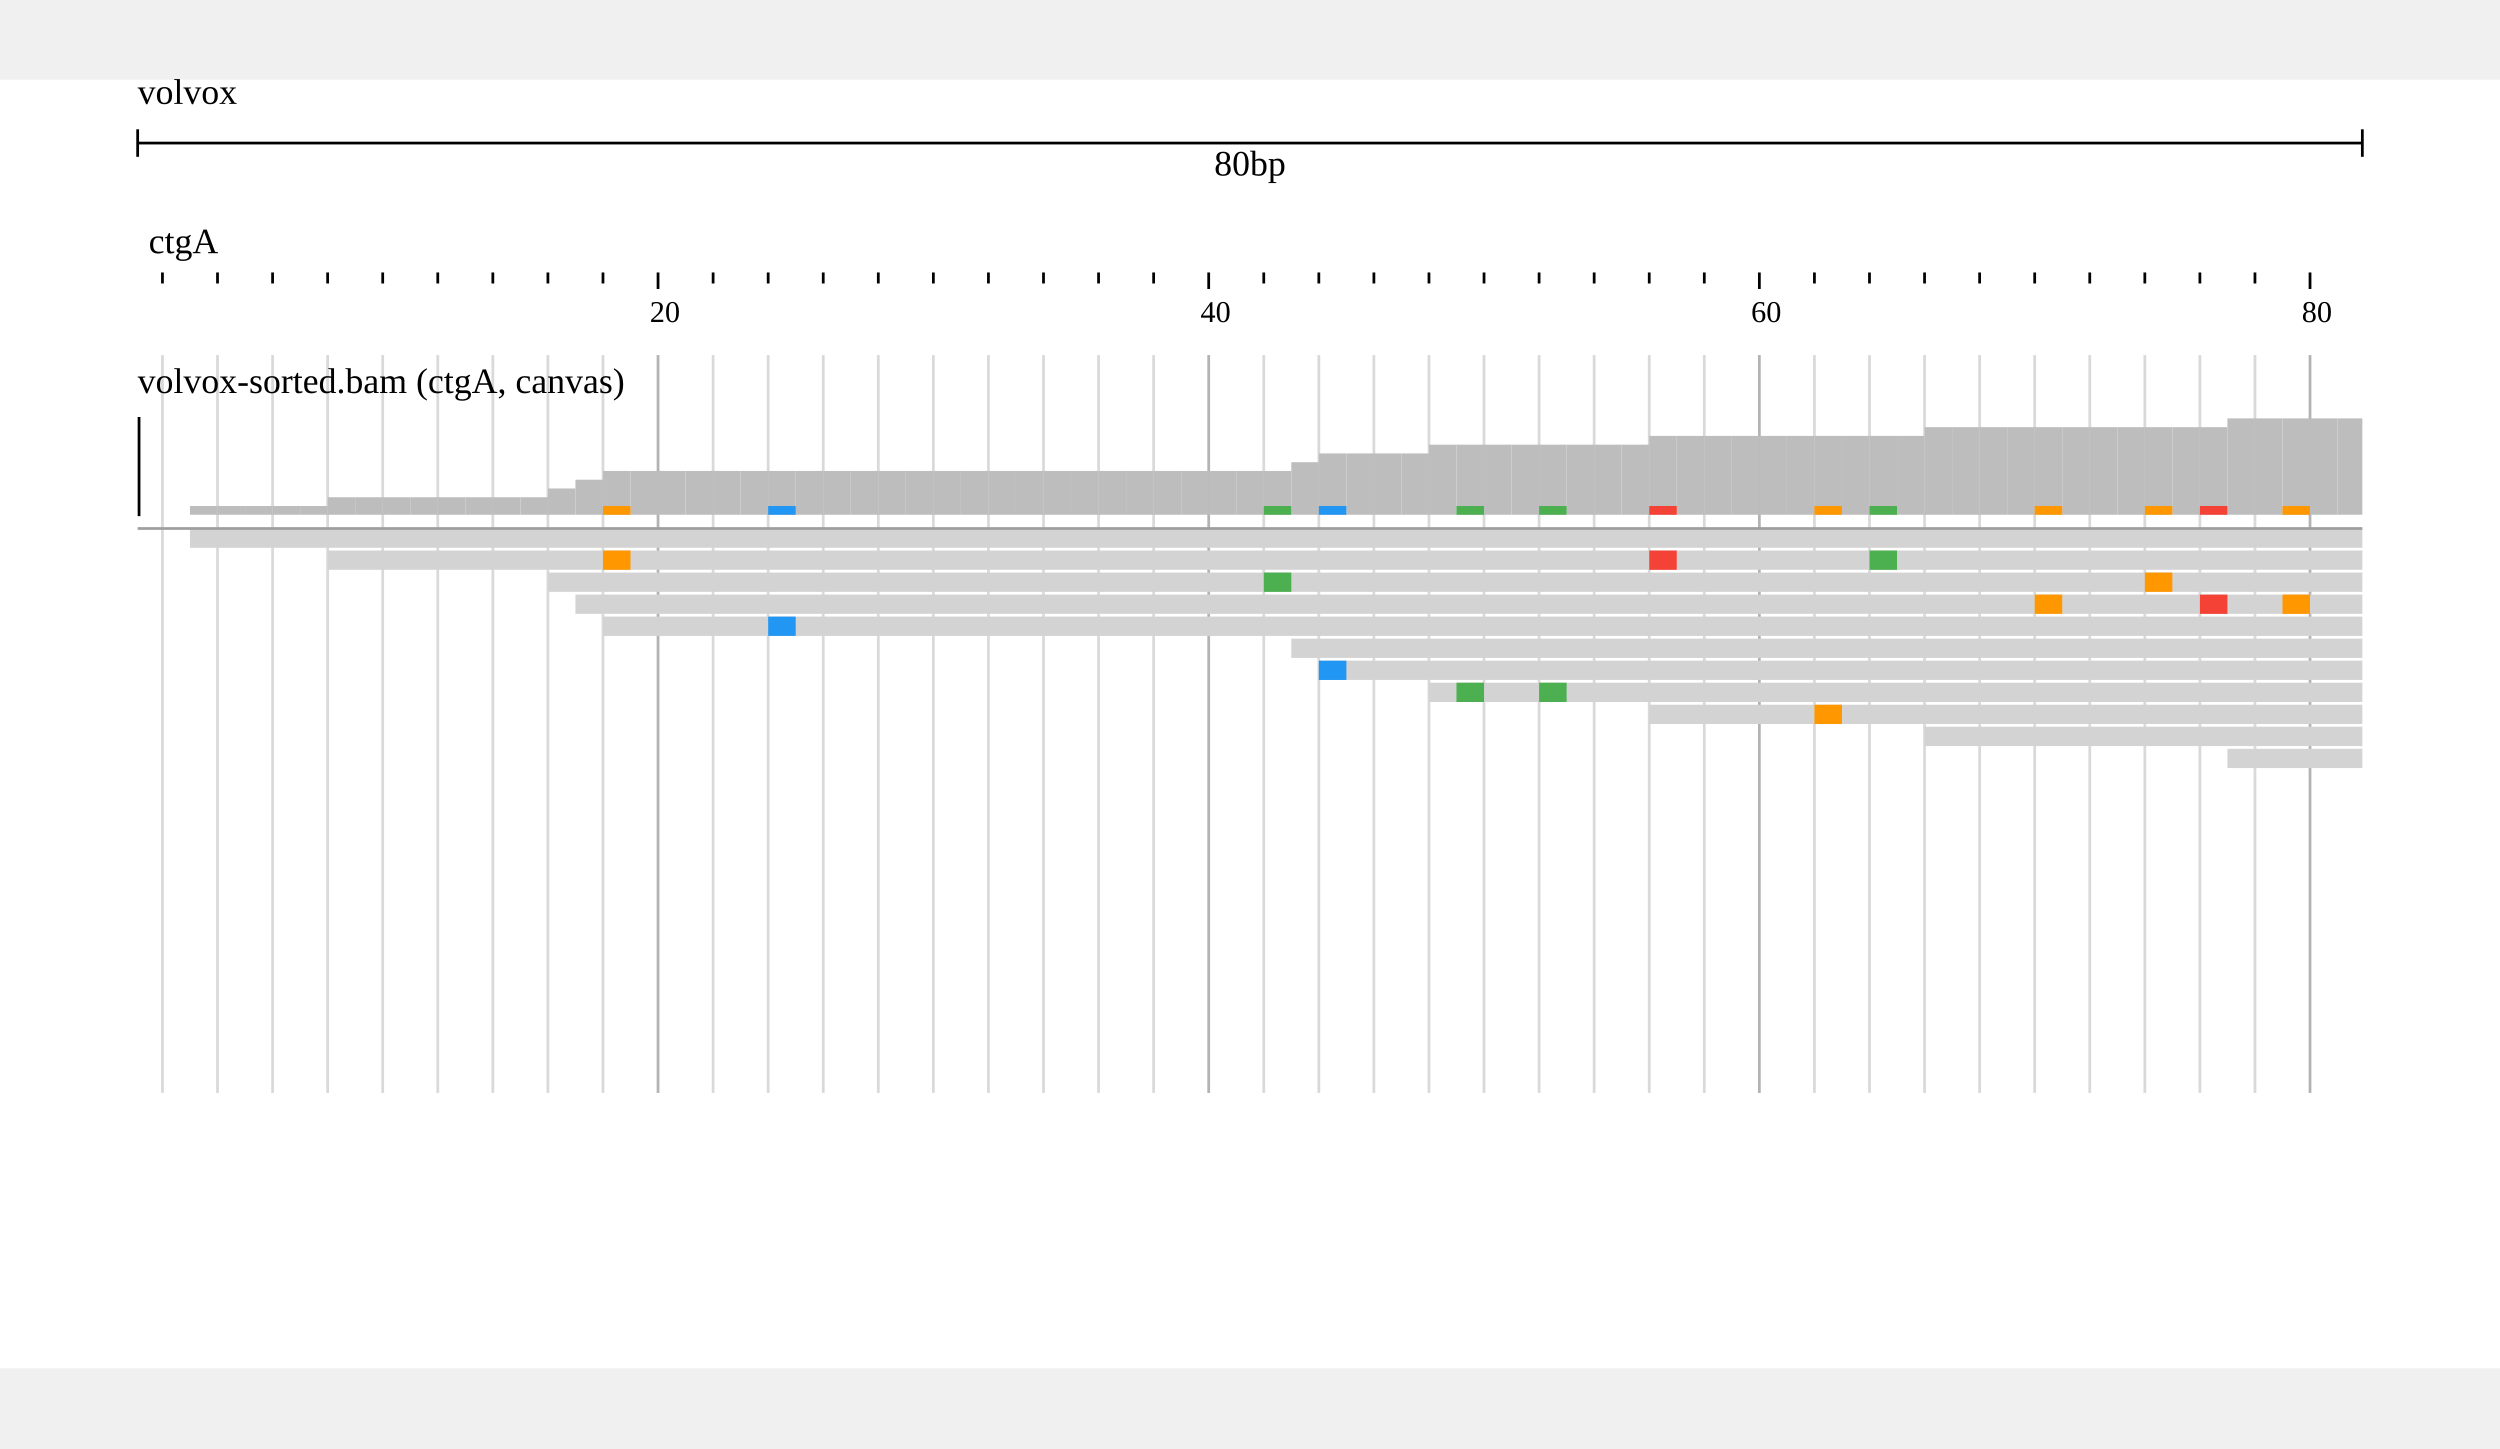
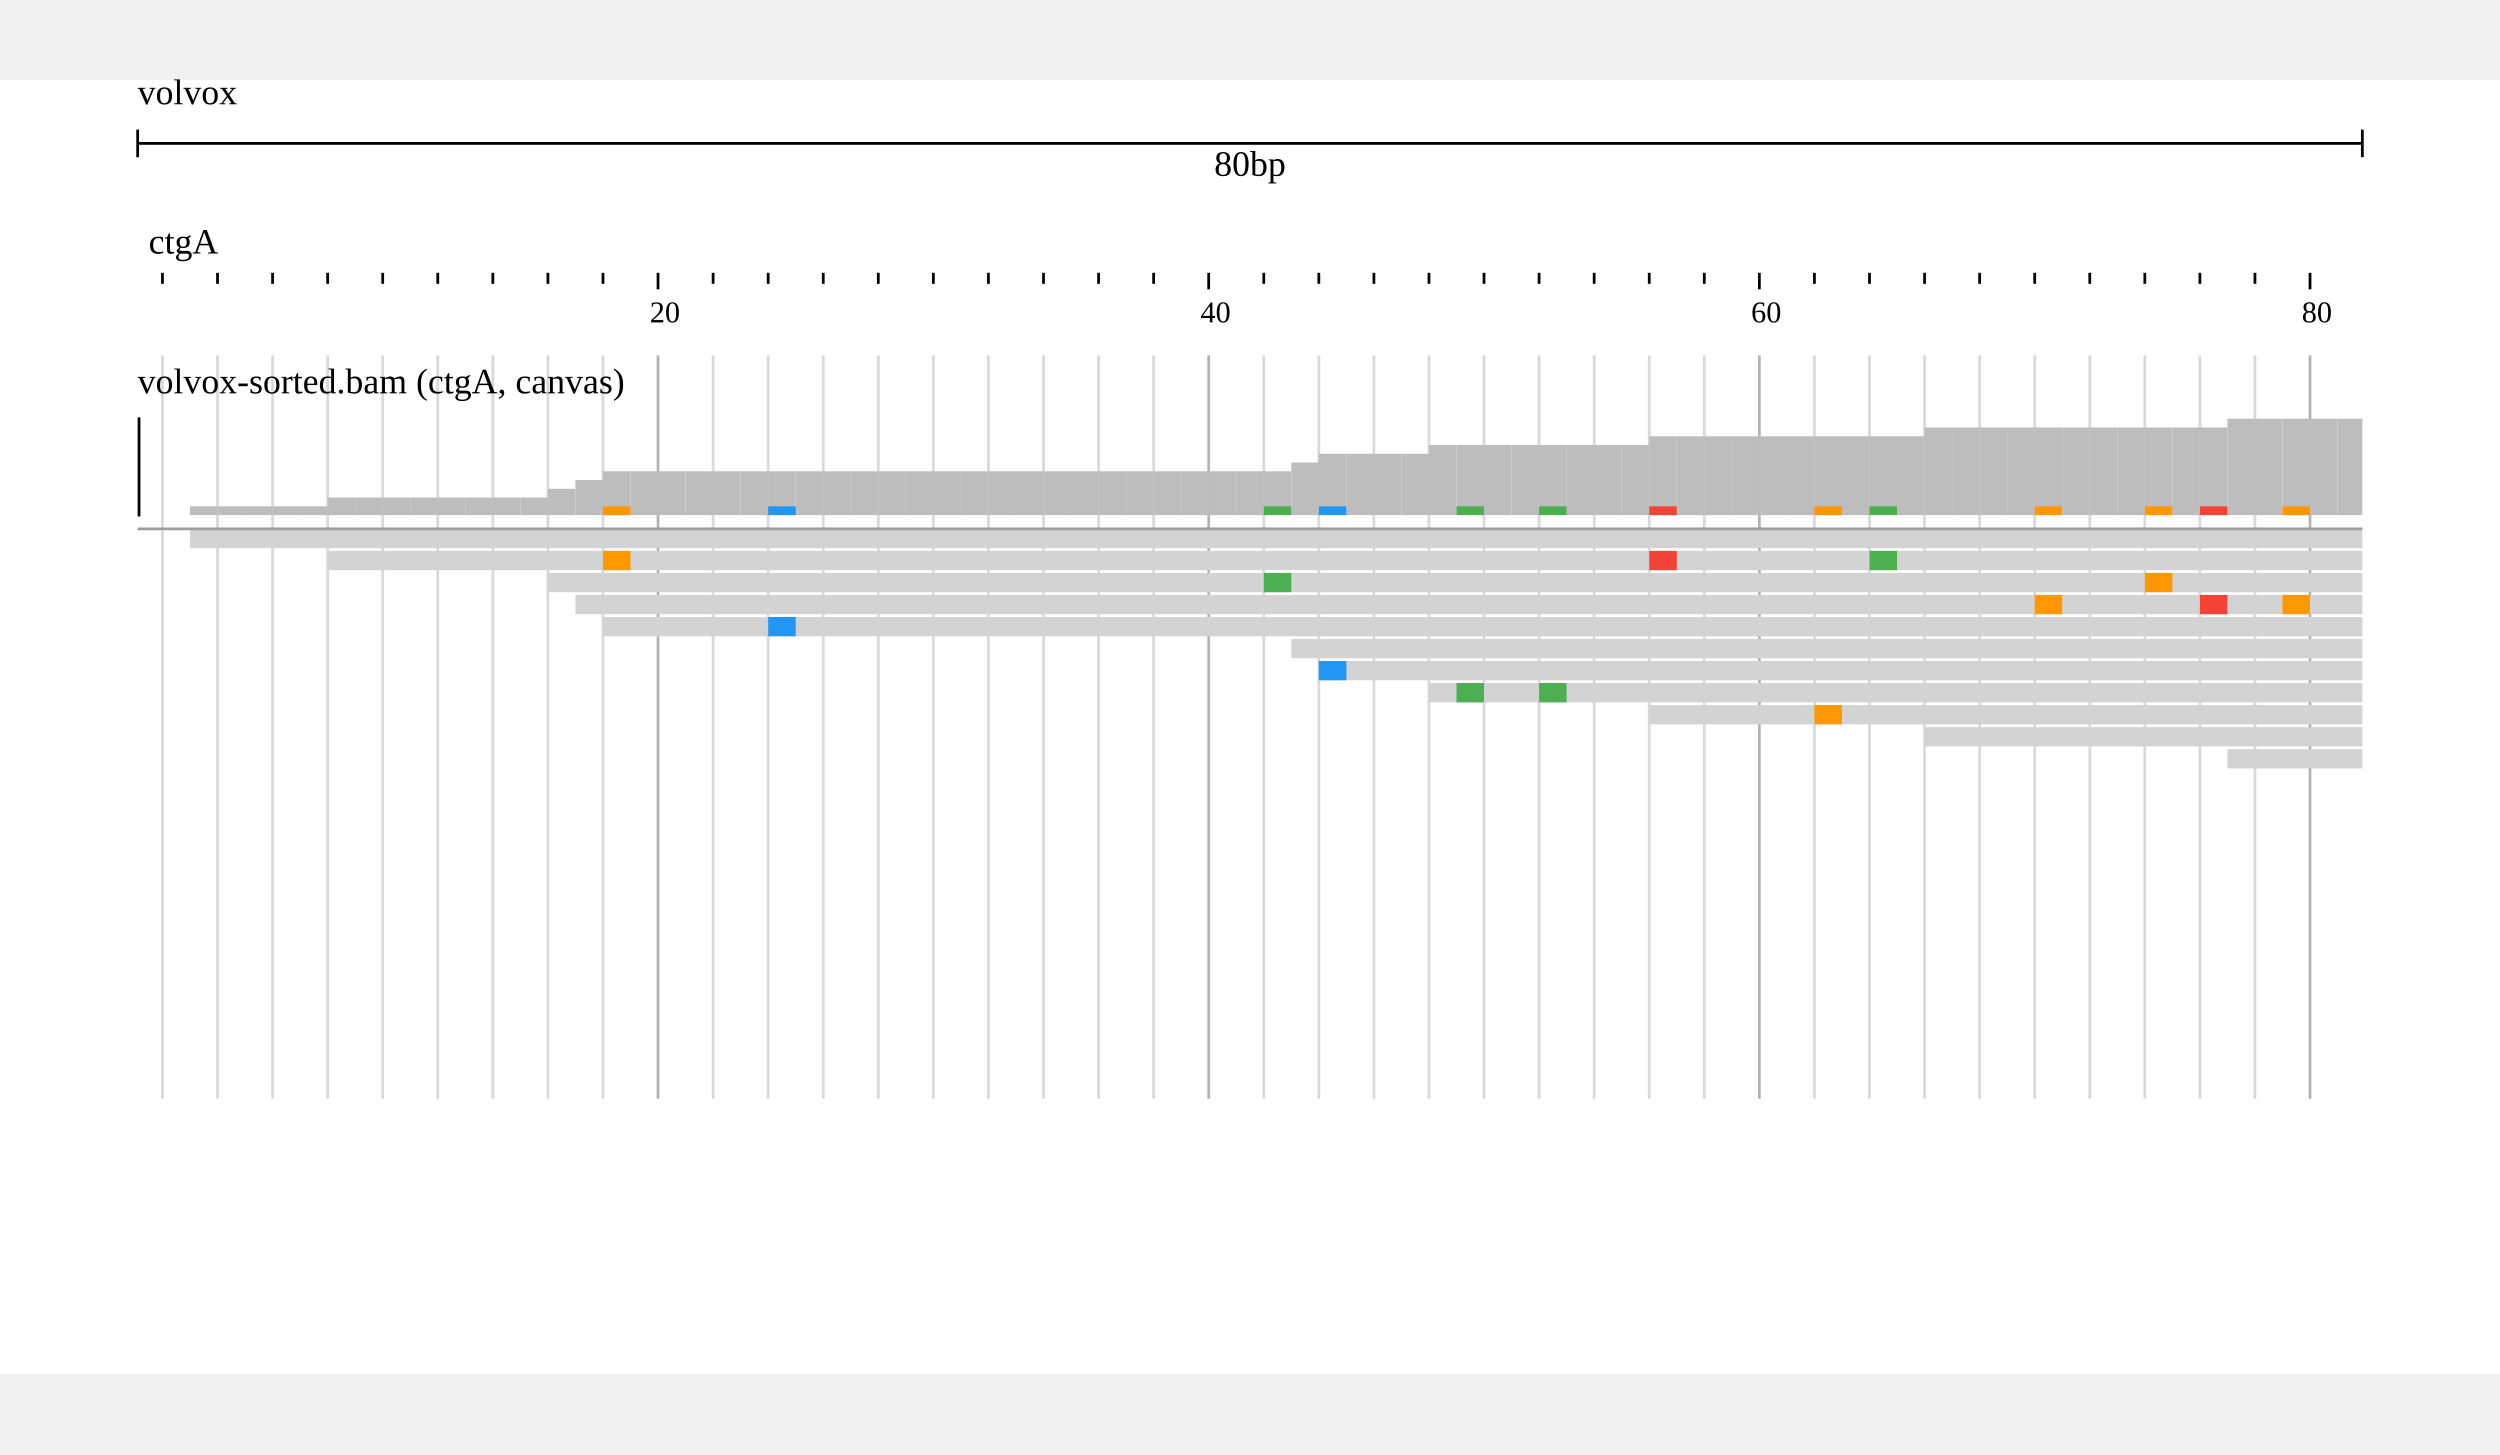
- <svg xmlns="http://www.w3.org/2000/svg" width="808" height="468" viewBox="0,0,908,468">
-   <rect width="908" height="468" fill="#ffffff" />
+ <svg xmlns="http://www.w3.org/2000/svg" width="808" height="470" viewBox="0,0,908,470">
+   <rect width="908" height="470" fill="#ffffff" />
  <g transform="translate(50 0)">
    <g transform="translate(0)">
      <g id="header">
        <text x="0" y="0" dominant-baseline="hanging" font-size="13" fill="#000000">volvox</text>
        <g transform="translate(0 13)">
          <line x1="0" x2="808" y1="10" y2="10" stroke="#000000" />
          <line x1="0" x2="0" y1="5" y2="15" stroke="#000000" />
          <line x1="808" x2="808" y1="5" y2="15" stroke="#000000" />
          <text x="404" y="13" text-anchor="middle" dominant-baseline="hanging" font-size="13" fill="#000000">80bp</text>
        </g>
        <g transform="translate(0 50)">
          <g>
            <defs>
-               <clipPath id="clip-{volvox}ctgA:1.1..80.9-0">
+               <clipPath id="clip-volvox:ctgA:0.1:80.9:0">
                <rect x="0" y="0" width="808" height="100" />
              </clipPath>
            </defs>
            <g transform="translate(0 0)">
-               <g clip-path="url(#clip-{volvox}ctgA:1.1..80.9-0)">
+               <g clip-path="url(#clip-volvox:ctgA:0.1:80.9:0)">
                <text x="4" y="13" font-size="13" fill="#000000">ctgA</text>
                <g transform="translate(0 20)">
                  <line x1="-31" x2="-31" y1="0" y2="4" stroke-width="1" stroke="#000000" />
                  <line x1="-11" x2="-11" y1="0" y2="6" stroke-width="1" stroke="#000000" />
                  <line x1="9" x2="9" y1="0" y2="4" stroke-width="1" stroke="#000000" />
                  <line x1="29" x2="29" y1="0" y2="4" stroke-width="1" stroke="#000000" />
                  <line x1="49" x2="49" y1="0" y2="4" stroke-width="1" stroke="#000000" />
                  <line x1="69" x2="69" y1="0" y2="4" stroke-width="1" stroke="#000000" />
                  <line x1="89" x2="89" y1="0" y2="4" stroke-width="1" stroke="#000000" />
                  <line x1="109" x2="109" y1="0" y2="4" stroke-width="1" stroke="#000000" />
                  <line x1="129" x2="129" y1="0" y2="4" stroke-width="1" stroke="#000000" />
                  <line x1="149" x2="149" y1="0" y2="4" stroke-width="1" stroke="#000000" />
                  <line x1="169" x2="169" y1="0" y2="4" stroke-width="1" stroke="#000000" />
                  <line x1="189" x2="189" y1="0" y2="6" stroke-width="1" stroke="#000000" />
                  <line x1="209" x2="209" y1="0" y2="4" stroke-width="1" stroke="#000000" />
                  <line x1="229" x2="229" y1="0" y2="4" stroke-width="1" stroke="#000000" />
                  <line x1="249" x2="249" y1="0" y2="4" stroke-width="1" stroke="#000000" />
                  <line x1="269" x2="269" y1="0" y2="4" stroke-width="1" stroke="#000000" />
                  <line x1="289" x2="289" y1="0" y2="4" stroke-width="1" stroke="#000000" />
                  <line x1="309" x2="309" y1="0" y2="4" stroke-width="1" stroke="#000000" />
                  <line x1="329" x2="329" y1="0" y2="4" stroke-width="1" stroke="#000000" />
                  <line x1="349" x2="349" y1="0" y2="4" stroke-width="1" stroke="#000000" />
                  <line x1="369" x2="369" y1="0" y2="4" stroke-width="1" stroke="#000000" />
                  <line x1="389" x2="389" y1="0" y2="6" stroke-width="1" stroke="#000000" />
                  <line x1="409" x2="409" y1="0" y2="4" stroke-width="1" stroke="#000000" />
                  <line x1="429" x2="429" y1="0" y2="4" stroke-width="1" stroke="#000000" />
                  <line x1="449" x2="449" y1="0" y2="4" stroke-width="1" stroke="#000000" />
                  <line x1="469" x2="469" y1="0" y2="4" stroke-width="1" stroke="#000000" />
                  <line x1="489" x2="489" y1="0" y2="4" stroke-width="1" stroke="#000000" />
                  <line x1="509" x2="509" y1="0" y2="4" stroke-width="1" stroke="#000000" />
                  <line x1="529" x2="529" y1="0" y2="4" stroke-width="1" stroke="#000000" />
                  <line x1="549" x2="549" y1="0" y2="4" stroke-width="1" stroke="#000000" />
                  <line x1="569" x2="569" y1="0" y2="4" stroke-width="1" stroke="#000000" />
                  <line x1="589" x2="589" y1="0" y2="6" stroke-width="1" stroke="#000000" />
                  <line x1="609" x2="609" y1="0" y2="4" stroke-width="1" stroke="#000000" />
                  <line x1="629" x2="629" y1="0" y2="4" stroke-width="1" stroke="#000000" />
                  <line x1="649" x2="649" y1="0" y2="4" stroke-width="1" stroke="#000000" />
                  <line x1="669" x2="669" y1="0" y2="4" stroke-width="1" stroke="#000000" />
                  <line x1="689" x2="689" y1="0" y2="4" stroke-width="1" stroke="#000000" />
                  <line x1="709" x2="709" y1="0" y2="4" stroke-width="1" stroke="#000000" />
                  <line x1="729" x2="729" y1="0" y2="4" stroke-width="1" stroke="#000000" />
                  <line x1="749" x2="749" y1="0" y2="4" stroke-width="1" stroke="#000000" />
                  <line x1="769" x2="769" y1="0" y2="4" stroke-width="1" stroke="#000000" />
                  <line x1="789" x2="789" y1="0" y2="6" stroke-width="1" stroke="#000000" />
                  <line x1="809" x2="809" y1="0" y2="4" stroke-width="1" stroke="#000000" />
                  <line x1="829" x2="829" y1="0" y2="4" stroke-width="1" stroke="#000000" />
                  <text x="186" y="18" font-size="11" fill="#000000">20</text>
                  <text x="386" y="18" font-size="11" fill="#000000">40</text>
                  <text x="586" y="18" font-size="11" fill="#000000">60</text>
                  <text x="786" y="18" font-size="11" fill="#000000">80</text>
                </g>
              </g>
            </g>
          </g>
        </g>
      </g>
    </g>
    <g transform="translate(0 100)">
      <g>
        <defs>
-           <clipPath id="gridline-clip-{volvox}ctgA:1.1..80.9-0">
-             <rect x="0" y="0" width="808" height="268" />
+           <clipPath id="gridline-clip-volvox:ctgA:0.1:80.9:0">
+             <rect x="0" y="0" width="808" height="270" />
          </clipPath>
        </defs>
-         <g transform="translate(0 0)" clip-path="url(#gridline-clip-{volvox}ctgA:1.1..80.9-0)">
-           <line x1="-31" x2="-31" y1="0" y2="268" stroke-width="1" stroke="#000000" stroke-opacity="0.15" />
-           <line x1="-11" x2="-11" y1="0" y2="268" stroke-width="1" stroke="#000000" stroke-opacity="0.3" />
-           <line x1="9" x2="9" y1="0" y2="268" stroke-width="1" stroke="#000000" stroke-opacity="0.15" />
-           <line x1="29" x2="29" y1="0" y2="268" stroke-width="1" stroke="#000000" stroke-opacity="0.15" />
-           <line x1="49" x2="49" y1="0" y2="268" stroke-width="1" stroke="#000000" stroke-opacity="0.15" />
-           <line x1="69" x2="69" y1="0" y2="268" stroke-width="1" stroke="#000000" stroke-opacity="0.15" />
-           <line x1="89" x2="89" y1="0" y2="268" stroke-width="1" stroke="#000000" stroke-opacity="0.15" />
-           <line x1="109" x2="109" y1="0" y2="268" stroke-width="1" stroke="#000000" stroke-opacity="0.15" />
-           <line x1="129" x2="129" y1="0" y2="268" stroke-width="1" stroke="#000000" stroke-opacity="0.15" />
-           <line x1="149" x2="149" y1="0" y2="268" stroke-width="1" stroke="#000000" stroke-opacity="0.15" />
-           <line x1="169" x2="169" y1="0" y2="268" stroke-width="1" stroke="#000000" stroke-opacity="0.15" />
-           <line x1="189" x2="189" y1="0" y2="268" stroke-width="1" stroke="#000000" stroke-opacity="0.3" />
-           <line x1="209" x2="209" y1="0" y2="268" stroke-width="1" stroke="#000000" stroke-opacity="0.15" />
-           <line x1="229" x2="229" y1="0" y2="268" stroke-width="1" stroke="#000000" stroke-opacity="0.15" />
-           <line x1="249" x2="249" y1="0" y2="268" stroke-width="1" stroke="#000000" stroke-opacity="0.15" />
-           <line x1="269" x2="269" y1="0" y2="268" stroke-width="1" stroke="#000000" stroke-opacity="0.15" />
-           <line x1="289" x2="289" y1="0" y2="268" stroke-width="1" stroke="#000000" stroke-opacity="0.15" />
-           <line x1="309" x2="309" y1="0" y2="268" stroke-width="1" stroke="#000000" stroke-opacity="0.15" />
-           <line x1="329" x2="329" y1="0" y2="268" stroke-width="1" stroke="#000000" stroke-opacity="0.15" />
-           <line x1="349" x2="349" y1="0" y2="268" stroke-width="1" stroke="#000000" stroke-opacity="0.15" />
-           <line x1="369" x2="369" y1="0" y2="268" stroke-width="1" stroke="#000000" stroke-opacity="0.15" />
-           <line x1="389" x2="389" y1="0" y2="268" stroke-width="1" stroke="#000000" stroke-opacity="0.3" />
-           <line x1="409" x2="409" y1="0" y2="268" stroke-width="1" stroke="#000000" stroke-opacity="0.15" />
-           <line x1="429" x2="429" y1="0" y2="268" stroke-width="1" stroke="#000000" stroke-opacity="0.15" />
-           <line x1="449" x2="449" y1="0" y2="268" stroke-width="1" stroke="#000000" stroke-opacity="0.15" />
-           <line x1="469" x2="469" y1="0" y2="268" stroke-width="1" stroke="#000000" stroke-opacity="0.15" />
-           <line x1="489" x2="489" y1="0" y2="268" stroke-width="1" stroke="#000000" stroke-opacity="0.15" />
-           <line x1="509" x2="509" y1="0" y2="268" stroke-width="1" stroke="#000000" stroke-opacity="0.15" />
-           <line x1="529" x2="529" y1="0" y2="268" stroke-width="1" stroke="#000000" stroke-opacity="0.15" />
-           <line x1="549" x2="549" y1="0" y2="268" stroke-width="1" stroke="#000000" stroke-opacity="0.15" />
-           <line x1="569" x2="569" y1="0" y2="268" stroke-width="1" stroke="#000000" stroke-opacity="0.15" />
-           <line x1="589" x2="589" y1="0" y2="268" stroke-width="1" stroke="#000000" stroke-opacity="0.3" />
-           <line x1="609" x2="609" y1="0" y2="268" stroke-width="1" stroke="#000000" stroke-opacity="0.15" />
-           <line x1="629" x2="629" y1="0" y2="268" stroke-width="1" stroke="#000000" stroke-opacity="0.15" />
-           <line x1="649" x2="649" y1="0" y2="268" stroke-width="1" stroke="#000000" stroke-opacity="0.15" />
-           <line x1="669" x2="669" y1="0" y2="268" stroke-width="1" stroke="#000000" stroke-opacity="0.15" />
-           <line x1="689" x2="689" y1="0" y2="268" stroke-width="1" stroke="#000000" stroke-opacity="0.15" />
-           <line x1="709" x2="709" y1="0" y2="268" stroke-width="1" stroke="#000000" stroke-opacity="0.15" />
-           <line x1="729" x2="729" y1="0" y2="268" stroke-width="1" stroke="#000000" stroke-opacity="0.15" />
-           <line x1="749" x2="749" y1="0" y2="268" stroke-width="1" stroke="#000000" stroke-opacity="0.15" />
-           <line x1="769" x2="769" y1="0" y2="268" stroke-width="1" stroke="#000000" stroke-opacity="0.15" />
-           <line x1="789" x2="789" y1="0" y2="268" stroke-width="1" stroke="#000000" stroke-opacity="0.3" />
-           <line x1="809" x2="809" y1="0" y2="268" stroke-width="1" stroke="#000000" stroke-opacity="0.15" />
-           <line x1="829" x2="829" y1="0" y2="268" stroke-width="1" stroke="#000000" stroke-opacity="0.15" />
+         <g transform="translate(0 0)" clip-path="url(#gridline-clip-volvox:ctgA:0.1:80.9:0)">
+           <line x1="-31" x2="-31" y1="0" y2="270" stroke-width="1" stroke="#000000" stroke-opacity="0.15" />
+           <line x1="-11" x2="-11" y1="0" y2="270" stroke-width="1" stroke="#000000" stroke-opacity="0.3" />
+           <line x1="9" x2="9" y1="0" y2="270" stroke-width="1" stroke="#000000" stroke-opacity="0.15" />
+           <line x1="29" x2="29" y1="0" y2="270" stroke-width="1" stroke="#000000" stroke-opacity="0.15" />
+           <line x1="49" x2="49" y1="0" y2="270" stroke-width="1" stroke="#000000" stroke-opacity="0.15" />
+           <line x1="69" x2="69" y1="0" y2="270" stroke-width="1" stroke="#000000" stroke-opacity="0.15" />
+           <line x1="89" x2="89" y1="0" y2="270" stroke-width="1" stroke="#000000" stroke-opacity="0.15" />
+           <line x1="109" x2="109" y1="0" y2="270" stroke-width="1" stroke="#000000" stroke-opacity="0.15" />
+           <line x1="129" x2="129" y1="0" y2="270" stroke-width="1" stroke="#000000" stroke-opacity="0.15" />
+           <line x1="149" x2="149" y1="0" y2="270" stroke-width="1" stroke="#000000" stroke-opacity="0.15" />
+           <line x1="169" x2="169" y1="0" y2="270" stroke-width="1" stroke="#000000" stroke-opacity="0.15" />
+           <line x1="189" x2="189" y1="0" y2="270" stroke-width="1" stroke="#000000" stroke-opacity="0.3" />
+           <line x1="209" x2="209" y1="0" y2="270" stroke-width="1" stroke="#000000" stroke-opacity="0.15" />
+           <line x1="229" x2="229" y1="0" y2="270" stroke-width="1" stroke="#000000" stroke-opacity="0.15" />
+           <line x1="249" x2="249" y1="0" y2="270" stroke-width="1" stroke="#000000" stroke-opacity="0.15" />
+           <line x1="269" x2="269" y1="0" y2="270" stroke-width="1" stroke="#000000" stroke-opacity="0.15" />
+           <line x1="289" x2="289" y1="0" y2="270" stroke-width="1" stroke="#000000" stroke-opacity="0.15" />
+           <line x1="309" x2="309" y1="0" y2="270" stroke-width="1" stroke="#000000" stroke-opacity="0.15" />
+           <line x1="329" x2="329" y1="0" y2="270" stroke-width="1" stroke="#000000" stroke-opacity="0.15" />
+           <line x1="349" x2="349" y1="0" y2="270" stroke-width="1" stroke="#000000" stroke-opacity="0.15" />
+           <line x1="369" x2="369" y1="0" y2="270" stroke-width="1" stroke="#000000" stroke-opacity="0.15" />
+           <line x1="389" x2="389" y1="0" y2="270" stroke-width="1" stroke="#000000" stroke-opacity="0.3" />
+           <line x1="409" x2="409" y1="0" y2="270" stroke-width="1" stroke="#000000" stroke-opacity="0.15" />
+           <line x1="429" x2="429" y1="0" y2="270" stroke-width="1" stroke="#000000" stroke-opacity="0.15" />
+           <line x1="449" x2="449" y1="0" y2="270" stroke-width="1" stroke="#000000" stroke-opacity="0.15" />
+           <line x1="469" x2="469" y1="0" y2="270" stroke-width="1" stroke="#000000" stroke-opacity="0.15" />
+           <line x1="489" x2="489" y1="0" y2="270" stroke-width="1" stroke="#000000" stroke-opacity="0.15" />
+           <line x1="509" x2="509" y1="0" y2="270" stroke-width="1" stroke="#000000" stroke-opacity="0.15" />
+           <line x1="529" x2="529" y1="0" y2="270" stroke-width="1" stroke="#000000" stroke-opacity="0.15" />
+           <line x1="549" x2="549" y1="0" y2="270" stroke-width="1" stroke="#000000" stroke-opacity="0.15" />
+           <line x1="569" x2="569" y1="0" y2="270" stroke-width="1" stroke="#000000" stroke-opacity="0.15" />
+           <line x1="589" x2="589" y1="0" y2="270" stroke-width="1" stroke="#000000" stroke-opacity="0.3" />
+           <line x1="609" x2="609" y1="0" y2="270" stroke-width="1" stroke="#000000" stroke-opacity="0.15" />
+           <line x1="629" x2="629" y1="0" y2="270" stroke-width="1" stroke="#000000" stroke-opacity="0.15" />
+           <line x1="649" x2="649" y1="0" y2="270" stroke-width="1" stroke="#000000" stroke-opacity="0.15" />
+           <line x1="669" x2="669" y1="0" y2="270" stroke-width="1" stroke="#000000" stroke-opacity="0.15" />
+           <line x1="689" x2="689" y1="0" y2="270" stroke-width="1" stroke="#000000" stroke-opacity="0.15" />
+           <line x1="709" x2="709" y1="0" y2="270" stroke-width="1" stroke="#000000" stroke-opacity="0.15" />
+           <line x1="729" x2="729" y1="0" y2="270" stroke-width="1" stroke="#000000" stroke-opacity="0.15" />
+           <line x1="749" x2="749" y1="0" y2="270" stroke-width="1" stroke="#000000" stroke-opacity="0.15" />
+           <line x1="769" x2="769" y1="0" y2="270" stroke-width="1" stroke="#000000" stroke-opacity="0.15" />
+           <line x1="789" x2="789" y1="0" y2="270" stroke-width="1" stroke="#000000" stroke-opacity="0.3" />
+           <line x1="809" x2="809" y1="0" y2="270" stroke-width="1" stroke="#000000" stroke-opacity="0.15" />
+           <line x1="829" x2="829" y1="0" y2="270" stroke-width="1" stroke="#000000" stroke-opacity="0.15" />
        </g>
      </g>
    </g>
    <g transform="translate(0 100)">
      <g transform="translate(0 0)">
        <defs>
          <clipPath id="track-clip-volvox_alignments_pileup_coverage">
            <rect x="0" y="18" width="808" height="250" />
          </clipPath>
        </defs>
        <g clip-path="url(#track-clip-volvox_alignments_pileup_coverage)">
          <g transform="translate(0 18)">
            <defs>
-               <clipPath id="alignments-clip-kdtxUF-q2T">
+               <clipPath id="alignments-clip-zGaQqJ5dxX">
                <rect x="0" y="0" width="808" height="250" />
              </clipPath>
            </defs>
-             <g clip-path="url(#alignments-clip-kdtxUF-q2T)">
+             <g clip-path="url(#alignments-clip-zGaQqJ5dxX)">
              <g>
                <clipPath id="svgcanvas-clip-0">
                  <path d="M0,0h808v250h-808Z" />
                </clipPath>
                <g clip-path="url(#svgcanvas-clip-0)">
                  <rect x="-1" y="40" width="10" height="0" fill="rgb(189,189,189)" />
                  <rect x="9" y="40" width="10" height="0" fill="rgb(189,189,189)" />
                  <rect x="19" y="36.818" width="10" height="3.182" fill="rgb(189,189,189)" />
                  <rect x="29" y="36.818" width="10" height="3.182" fill="rgb(189,189,189)" />
                  <rect x="39" y="36.818" width="10" height="3.182" fill="rgb(189,189,189)" />
                  <rect x="49" y="36.818" width="10" height="3.182" fill="rgb(189,189,189)" />
                  <rect x="59" y="36.818" width="10" height="3.182" fill="rgb(189,189,189)" />
                  <rect x="69" y="33.636" width="10" height="6.364" fill="rgb(189,189,189)" />
                  <rect x="79" y="33.636" width="10" height="6.364" fill="rgb(189,189,189)" />
                  <rect x="89" y="33.636" width="10" height="6.364" fill="rgb(189,189,189)" />
                  <rect x="99" y="33.636" width="10" height="6.364" fill="rgb(189,189,189)" />
                  <rect x="109" y="33.636" width="10" height="6.364" fill="rgb(189,189,189)" />
                  <rect x="119" y="33.636" width="10" height="6.364" fill="rgb(189,189,189)" />
                  <rect x="129" y="33.636" width="10" height="6.364" fill="rgb(189,189,189)" />
                  <rect x="139" y="33.636" width="10" height="6.364" fill="rgb(189,189,189)" />
                  <rect x="149" y="30.455" width="10" height="9.545" fill="rgb(189,189,189)" />
                  <rect x="159" y="27.273" width="10" height="12.727" fill="rgb(189,189,189)" />
                  <rect x="169" y="24.091" width="10" height="15.909" fill="rgb(189,189,189)" />
                  <rect x="179" y="24.091" width="10" height="15.909" fill="rgb(189,189,189)" />
                  <rect x="189" y="24.091" width="10" height="15.909" fill="rgb(189,189,189)" />
                  <rect x="199" y="24.091" width="10" height="15.909" fill="rgb(189,189,189)" />
                  <rect x="209" y="24.091" width="10" height="15.909" fill="rgb(189,189,189)" />
                  <rect x="219" y="24.091" width="10" height="15.909" fill="rgb(189,189,189)" />
                  <rect x="229" y="24.091" width="10" height="15.909" fill="rgb(189,189,189)" />
                  <rect x="239" y="24.091" width="10" height="15.909" fill="rgb(189,189,189)" />
                  <rect x="249" y="24.091" width="10" height="15.909" fill="rgb(189,189,189)" />
                  <rect x="259" y="24.091" width="10" height="15.909" fill="rgb(189,189,189)" />
                  <rect x="269" y="24.091" width="10" height="15.909" fill="rgb(189,189,189)" />
                  <rect x="279" y="24.091" width="10" height="15.909" fill="rgb(189,189,189)" />
                  <rect x="289" y="24.091" width="10" height="15.909" fill="rgb(189,189,189)" />
                  <rect x="299" y="24.091" width="10" height="15.909" fill="rgb(189,189,189)" />
                  <rect x="309" y="24.091" width="10" height="15.909" fill="rgb(189,189,189)" />
                  <rect x="319" y="24.091" width="10" height="15.909" fill="rgb(189,189,189)" />
                  <rect x="329" y="24.091" width="10" height="15.909" fill="rgb(189,189,189)" />
                  <rect x="339" y="24.091" width="10" height="15.909" fill="rgb(189,189,189)" />
                  <rect x="349" y="24.091" width="10" height="15.909" fill="rgb(189,189,189)" />
                  <rect x="359" y="24.091" width="10" height="15.909" fill="rgb(189,189,189)" />
                  <rect x="369" y="24.091" width="10" height="15.909" fill="rgb(189,189,189)" />
                  <rect x="379" y="24.091" width="10" height="15.909" fill="rgb(189,189,189)" />
                  <rect x="389" y="24.091" width="10" height="15.909" fill="rgb(189,189,189)" />
                  <rect x="399" y="24.091" width="10" height="15.909" fill="rgb(189,189,189)" />
                  <rect x="409" y="24.091" width="10" height="15.909" fill="rgb(189,189,189)" />
                  <rect x="419" y="20.909" width="10" height="19.091" fill="rgb(189,189,189)" />
                  <rect x="429" y="17.727" width="10" height="22.273" fill="rgb(189,189,189)" />
                  <rect x="439" y="17.727" width="10" height="22.273" fill="rgb(189,189,189)" />
                  <rect x="449" y="17.727" width="10" height="22.273" fill="rgb(189,189,189)" />
                  <rect x="459" y="17.727" width="10" height="22.273" fill="rgb(189,189,189)" />
                  <rect x="469" y="14.545" width="10" height="25.455" fill="rgb(189,189,189)" />
                  <rect x="479" y="14.545" width="10" height="25.455" fill="rgb(189,189,189)" />
                  <rect x="489" y="14.545" width="10" height="25.455" fill="rgb(189,189,189)" />
                  <rect x="499" y="14.545" width="10" height="25.455" fill="rgb(189,189,189)" />
                  <rect x="509" y="14.545" width="10" height="25.455" fill="rgb(189,189,189)" />
                  <rect x="519" y="14.545" width="10" height="25.455" fill="rgb(189,189,189)" />
                  <rect x="529" y="14.545" width="10" height="25.455" fill="rgb(189,189,189)" />
                  <rect x="539" y="14.545" width="10" height="25.455" fill="rgb(189,189,189)" />
                  <rect x="549" y="11.364" width="10" height="28.636" fill="rgb(189,189,189)" />
                  <rect x="559" y="11.364" width="10" height="28.636" fill="rgb(189,189,189)" />
                  <rect x="569" y="11.364" width="10" height="28.636" fill="rgb(189,189,189)" />
                  <rect x="579" y="11.364" width="10" height="28.636" fill="rgb(189,189,189)" />
                  <rect x="589" y="11.364" width="10" height="28.636" fill="rgb(189,189,189)" />
                  <rect x="599" y="11.364" width="10" height="28.636" fill="rgb(189,189,189)" />
                  <rect x="609" y="11.364" width="10" height="28.636" fill="rgb(189,189,189)" />
                  <rect x="619" y="11.364" width="10" height="28.636" fill="rgb(189,189,189)" />
                  <rect x="629" y="11.364" width="10" height="28.636" fill="rgb(189,189,189)" />
                  <rect x="639" y="11.364" width="10" height="28.636" fill="rgb(189,189,189)" />
                  <rect x="649" y="8.182" width="10" height="31.818" fill="rgb(189,189,189)" />
                  <rect x="659" y="8.182" width="10" height="31.818" fill="rgb(189,189,189)" />
                  <rect x="669" y="8.182" width="10" height="31.818" fill="rgb(189,189,189)" />
                  <rect x="679" y="8.182" width="10" height="31.818" fill="rgb(189,189,189)" />
                  <rect x="689" y="8.182" width="10" height="31.818" fill="rgb(189,189,189)" />
                  <rect x="699" y="8.182" width="10" height="31.818" fill="rgb(189,189,189)" />
                  <rect x="709" y="8.182" width="10" height="31.818" fill="rgb(189,189,189)" />
                  <rect x="719" y="8.182" width="10" height="31.818" fill="rgb(189,189,189)" />
                  <rect x="729" y="8.182" width="10" height="31.818" fill="rgb(189,189,189)" />
                  <rect x="739" y="8.182" width="10" height="31.818" fill="rgb(189,189,189)" />
                  <rect x="749" y="8.182" width="10" height="31.818" fill="rgb(189,189,189)" />
                  <rect x="759" y="5" width="10" height="35" fill="rgb(189,189,189)" />
                  <rect x="769" y="5" width="10" height="35" fill="rgb(189,189,189)" />
                  <rect x="779" y="5" width="10" height="35" fill="rgb(189,189,189)" />
                  <rect x="789" y="5" width="10" height="35" fill="rgb(189,189,189)" />
                  <rect x="799" y="5" width="10" height="35" fill="rgb(189,189,189)" />
                  <rect x="169" y="36.818" width="10" height="3.182" fill="rgb(255,152,0)" />
                  <rect x="549" y="36.818" width="10" height="3.182" fill="rgb(244,67,54)" />
                  <rect x="629" y="36.818" width="10" height="3.182" fill="rgb(76,175,80)" />
                  <rect x="409" y="36.818" width="10" height="3.182" fill="rgb(76,175,80)" />
                  <rect x="729" y="36.818" width="10" height="3.182" fill="rgb(255,152,0)" />
                  <rect x="689" y="36.818" width="10" height="3.182" fill="rgb(255,152,0)" />
                  <rect x="749" y="36.818" width="10" height="3.182" fill="rgb(244,67,54)" />
                  <rect x="779" y="36.818" width="10" height="3.182" fill="rgb(255,152,0)" />
                  <rect x="229" y="36.818" width="10" height="3.182" fill="rgb(33,150,243)" />
                  <rect x="429" y="36.818" width="10" height="3.182" fill="rgb(33,150,243)" />
                  <rect x="479" y="36.818" width="10" height="3.182" fill="rgb(76,175,80)" />
                  <rect x="509" y="36.818" width="10" height="3.182" fill="rgb(76,175,80)" />
                  <rect x="609" y="36.818" width="10" height="3.182" fill="rgb(255,152,0)" />
                  <clipPath id="svgcanvas-clip-1">
                    <path d="M0,45h808v205h-808Z" />
                  </clipPath>
                  <g clip-path="url(#svgcanvas-clip-1)">
                    <rect x="19" y="45" width="1000" height="7" fill="rgb(211,211,211)" />
                    <rect x="69" y="53" width="1000" height="7" fill="rgb(211,211,211)" />
                    <rect x="149" y="61" width="1000" height="7" fill="rgb(211,211,211)" />
                    <rect x="159" y="69" width="1000" height="7" fill="rgb(211,211,211)" />
                    <rect x="169" y="77" width="1000" height="7" fill="rgb(211,211,211)" />
                    <rect x="419" y="85" width="1000" height="7" fill="rgb(211,211,211)" />
                    <rect x="429" y="93" width="1000" height="7" fill="rgb(211,211,211)" />
                    <rect x="469" y="101" width="1000" height="7" fill="rgb(211,211,211)" />
                    <rect x="549" y="109" width="1000" height="7" fill="rgb(211,211,211)" />
                    <rect x="649" y="117" width="1000" height="7" fill="rgb(211,211,211)" />
                    <rect x="759" y="125" width="1000" height="7" fill="rgb(211,211,211)" />
                    <rect x="899" y="133" width="1000" height="7" fill="rgb(211,211,211)" />
                    <rect x="939" y="141" width="1000" height="7" fill="rgb(211,211,211)" />
                    <rect x="1089" y="45" width="1000" height="7" fill="rgb(211,211,211)" />
                    <rect x="169" y="53" width="10" height="7" fill="rgb(255,152,0)" />
                    <rect x="549" y="53" width="10" height="7" fill="rgb(244,67,54)" />
                    <rect x="629" y="53" width="10" height="7" fill="rgb(76,175,80)" />
                    <rect x="829" y="53" width="10" height="7" fill="rgb(33,150,243)" />
                    <rect x="409" y="61" width="10" height="7" fill="rgb(76,175,80)" />
                    <rect x="729" y="61" width="10" height="7" fill="rgb(255,152,0)" />
                    <rect x="1029" y="61" width="10" height="7" fill="rgb(76,175,80)" />
                    <rect x="689" y="69" width="10" height="7" fill="rgb(255,152,0)" />
                    <rect x="749" y="69" width="10" height="7" fill="rgb(244,67,54)" />
                    <rect x="779" y="69" width="10" height="7" fill="rgb(255,152,0)" />
                    <rect x="849" y="69" width="10" height="7" fill="rgb(76,175,80)" />
                    <rect x="229" y="77" width="10" height="7" fill="rgb(33,150,243)" />
                    <rect x="859" y="77" width="10" height="7" fill="rgb(255,152,0)" />
                    <rect x="1109" y="77" width="10" height="7" fill="rgb(33,150,243)" />
                    <rect x="1039" y="85" width="10" height="7" fill="rgb(244,67,54)" />
                    <rect x="429" y="93" width="10" height="7" fill="rgb(33,150,243)" />
                    <rect x="1339" y="93" width="10" height="7" fill="rgb(76,175,80)" />
                    <rect x="479" y="101" width="10" height="7" fill="rgb(76,175,80)" />
                    <rect x="509" y="101" width="10" height="7" fill="rgb(76,175,80)" />
                    <rect x="609" y="109" width="10" height="7" fill="rgb(255,152,0)" />
                    <rect x="1039" y="117" width="10" height="7" fill="rgb(33,150,243)" />
                  </g>
                </g>
              </g>
              <line x1="0" y1="45" x2="808" y2="45" stroke="#9e9e9e" stroke-width="1" />
              <g transform="translate(0,5)" />
            </g>
            <g transform="translate(0)">
              <g fill="none" font-size="10" font-family="sans-serif" text-anchor="end" stroke-width="1">
                <path stroke="rgb(0, 0, 0)" d="M-6,5H0.5V40H-6" />
                <g transform="translate(0,40)">
                  <line stroke="rgb(0, 0, 0)" x2="-6" y1="0.5" y2="0.5" />
                  <text stroke="#fff" stroke-width="2.5" paint-order="stroke" fill="rgb(0, 0, 0)" dy="0.32em" x="-9" y="0.5">0</text>
                </g>
                <g transform="translate(0,5)">
                  <line stroke="rgb(0, 0, 0)" x2="-6" y1="0.5" y2="0.5" />
                  <text stroke="#fff" stroke-width="2.5" paint-order="stroke" fill="rgb(0, 0, 0)" dy="0.32em" x="-9" y="0.5">11</text>
                </g>
              </g>
            </g>
          </g>
        </g>
        <g>
          <text x="0" y="5" fill="#000000" font-size="13" dominant-baseline="hanging">volvox-sorted.bam (ctgA, canvas)</text>
        </g>
      </g>
    </g>
  </g>
</svg>
